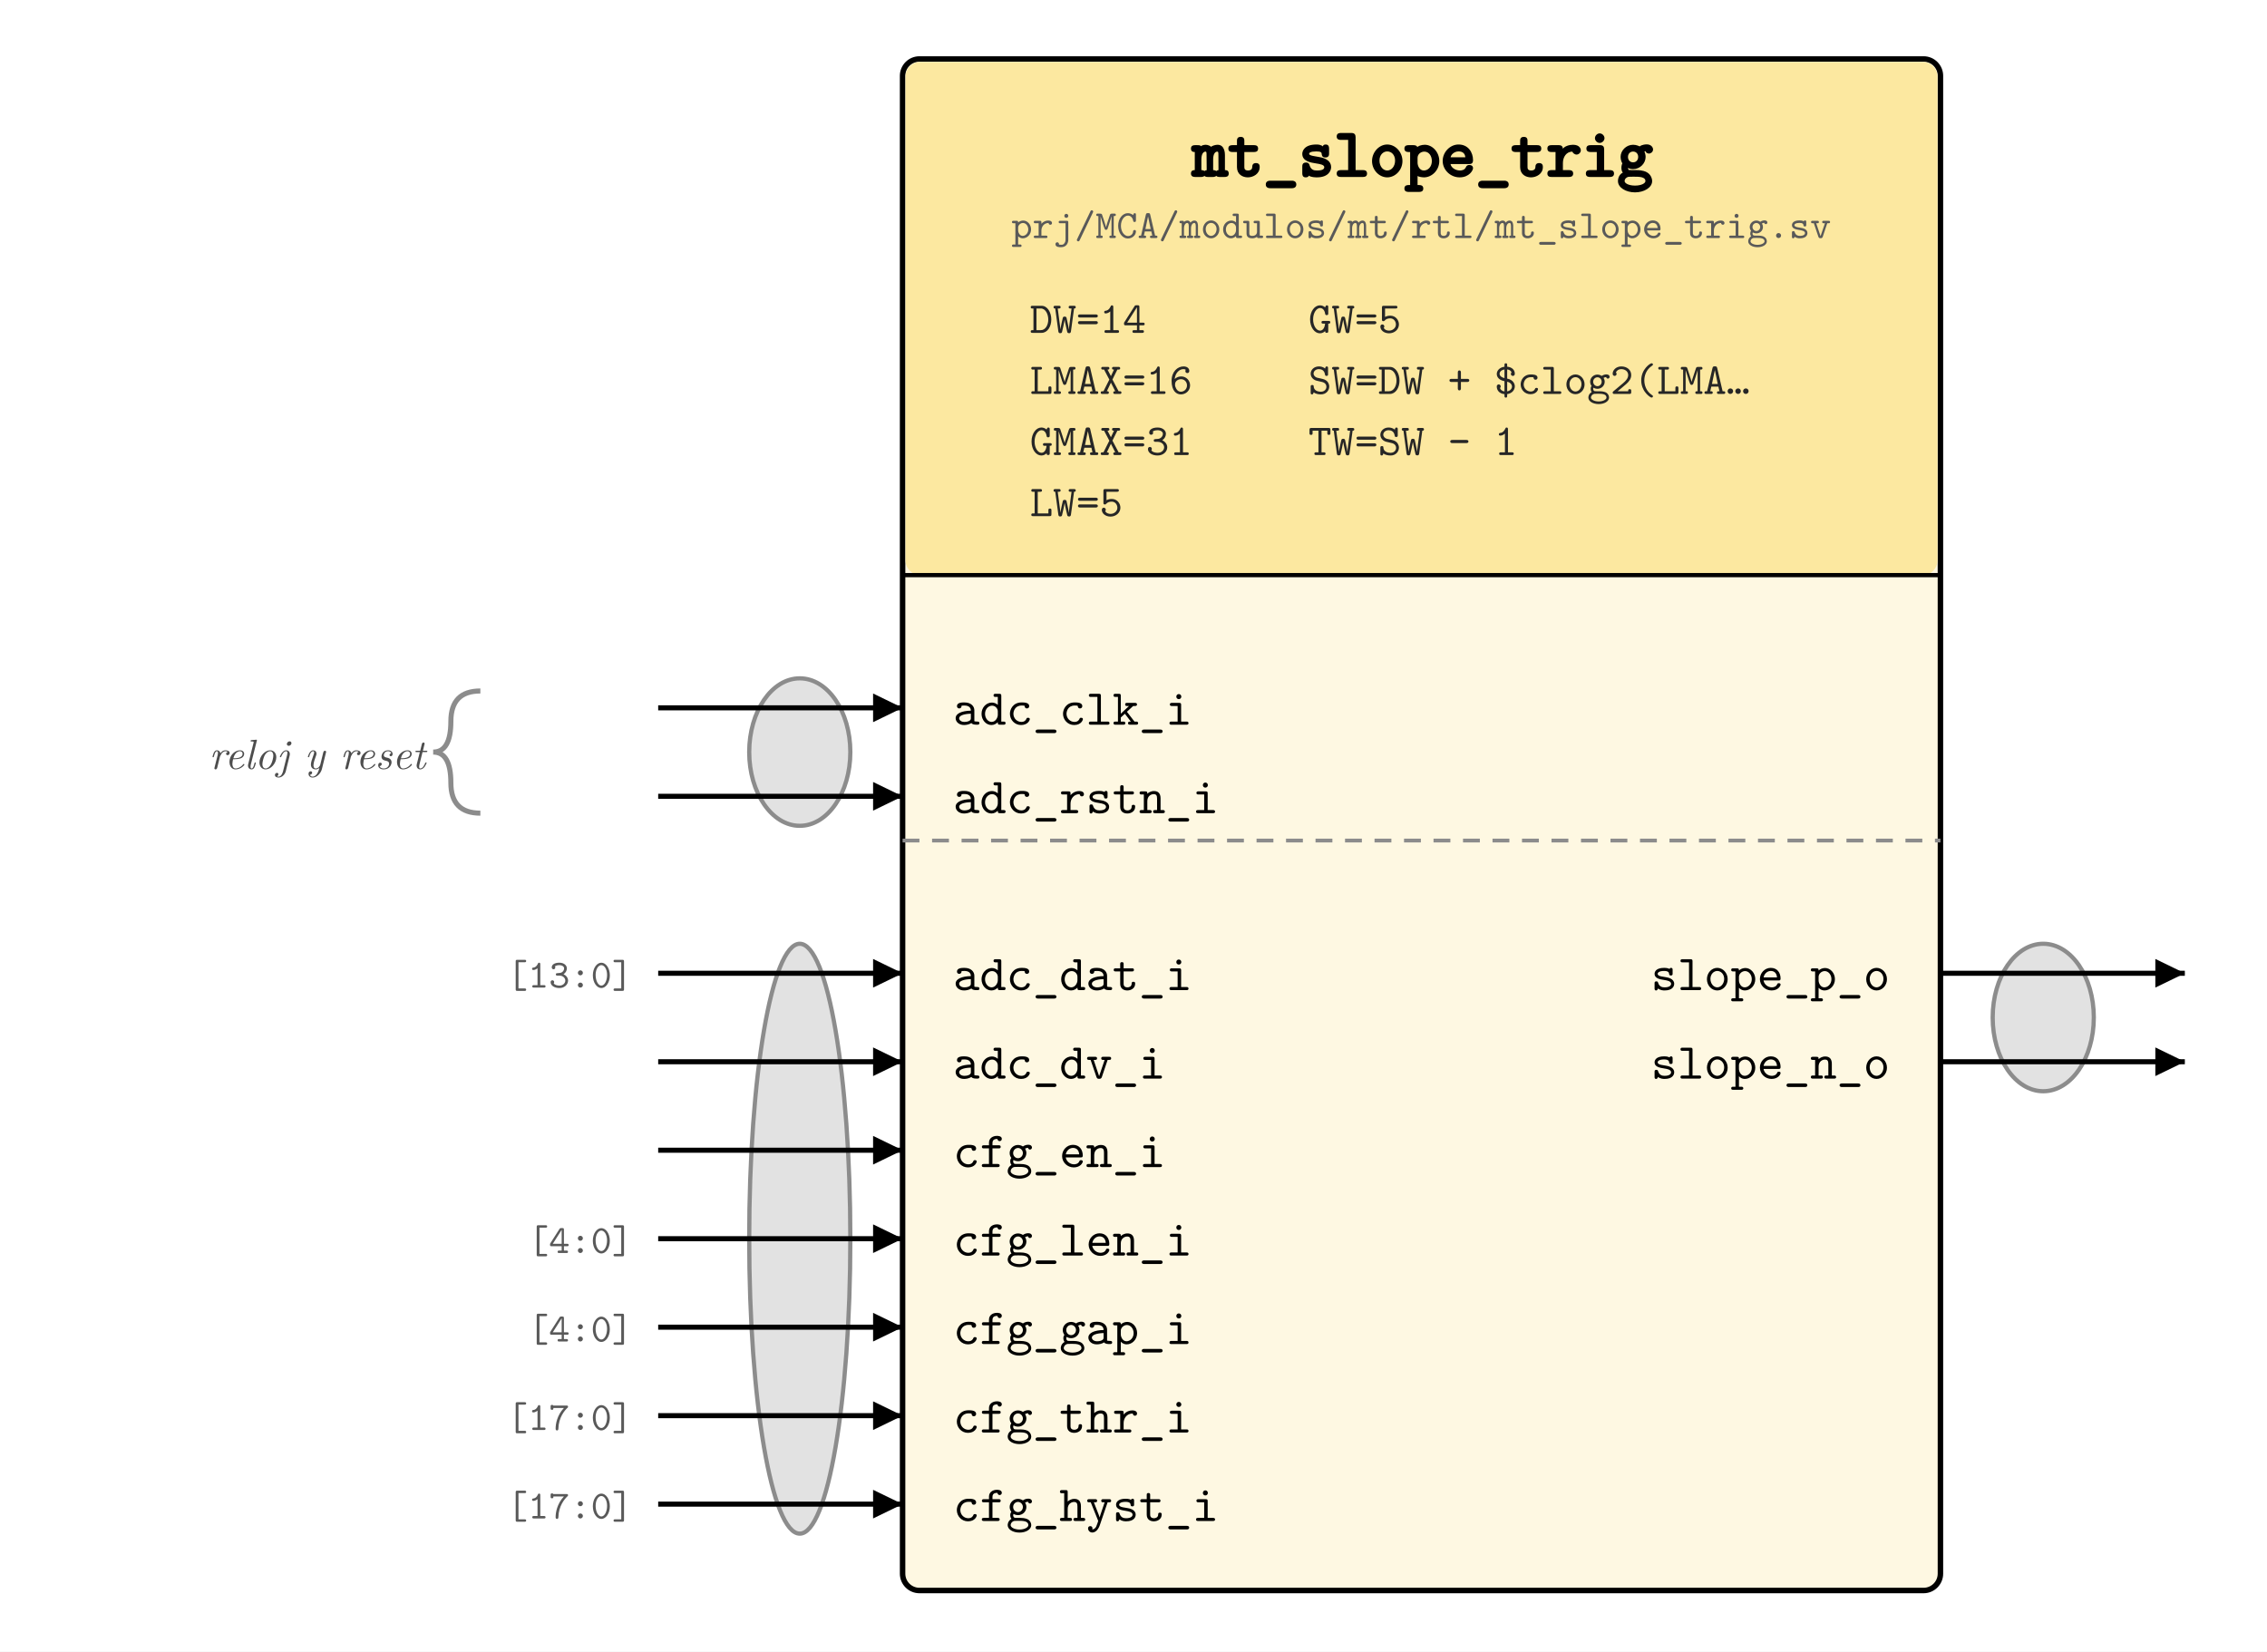
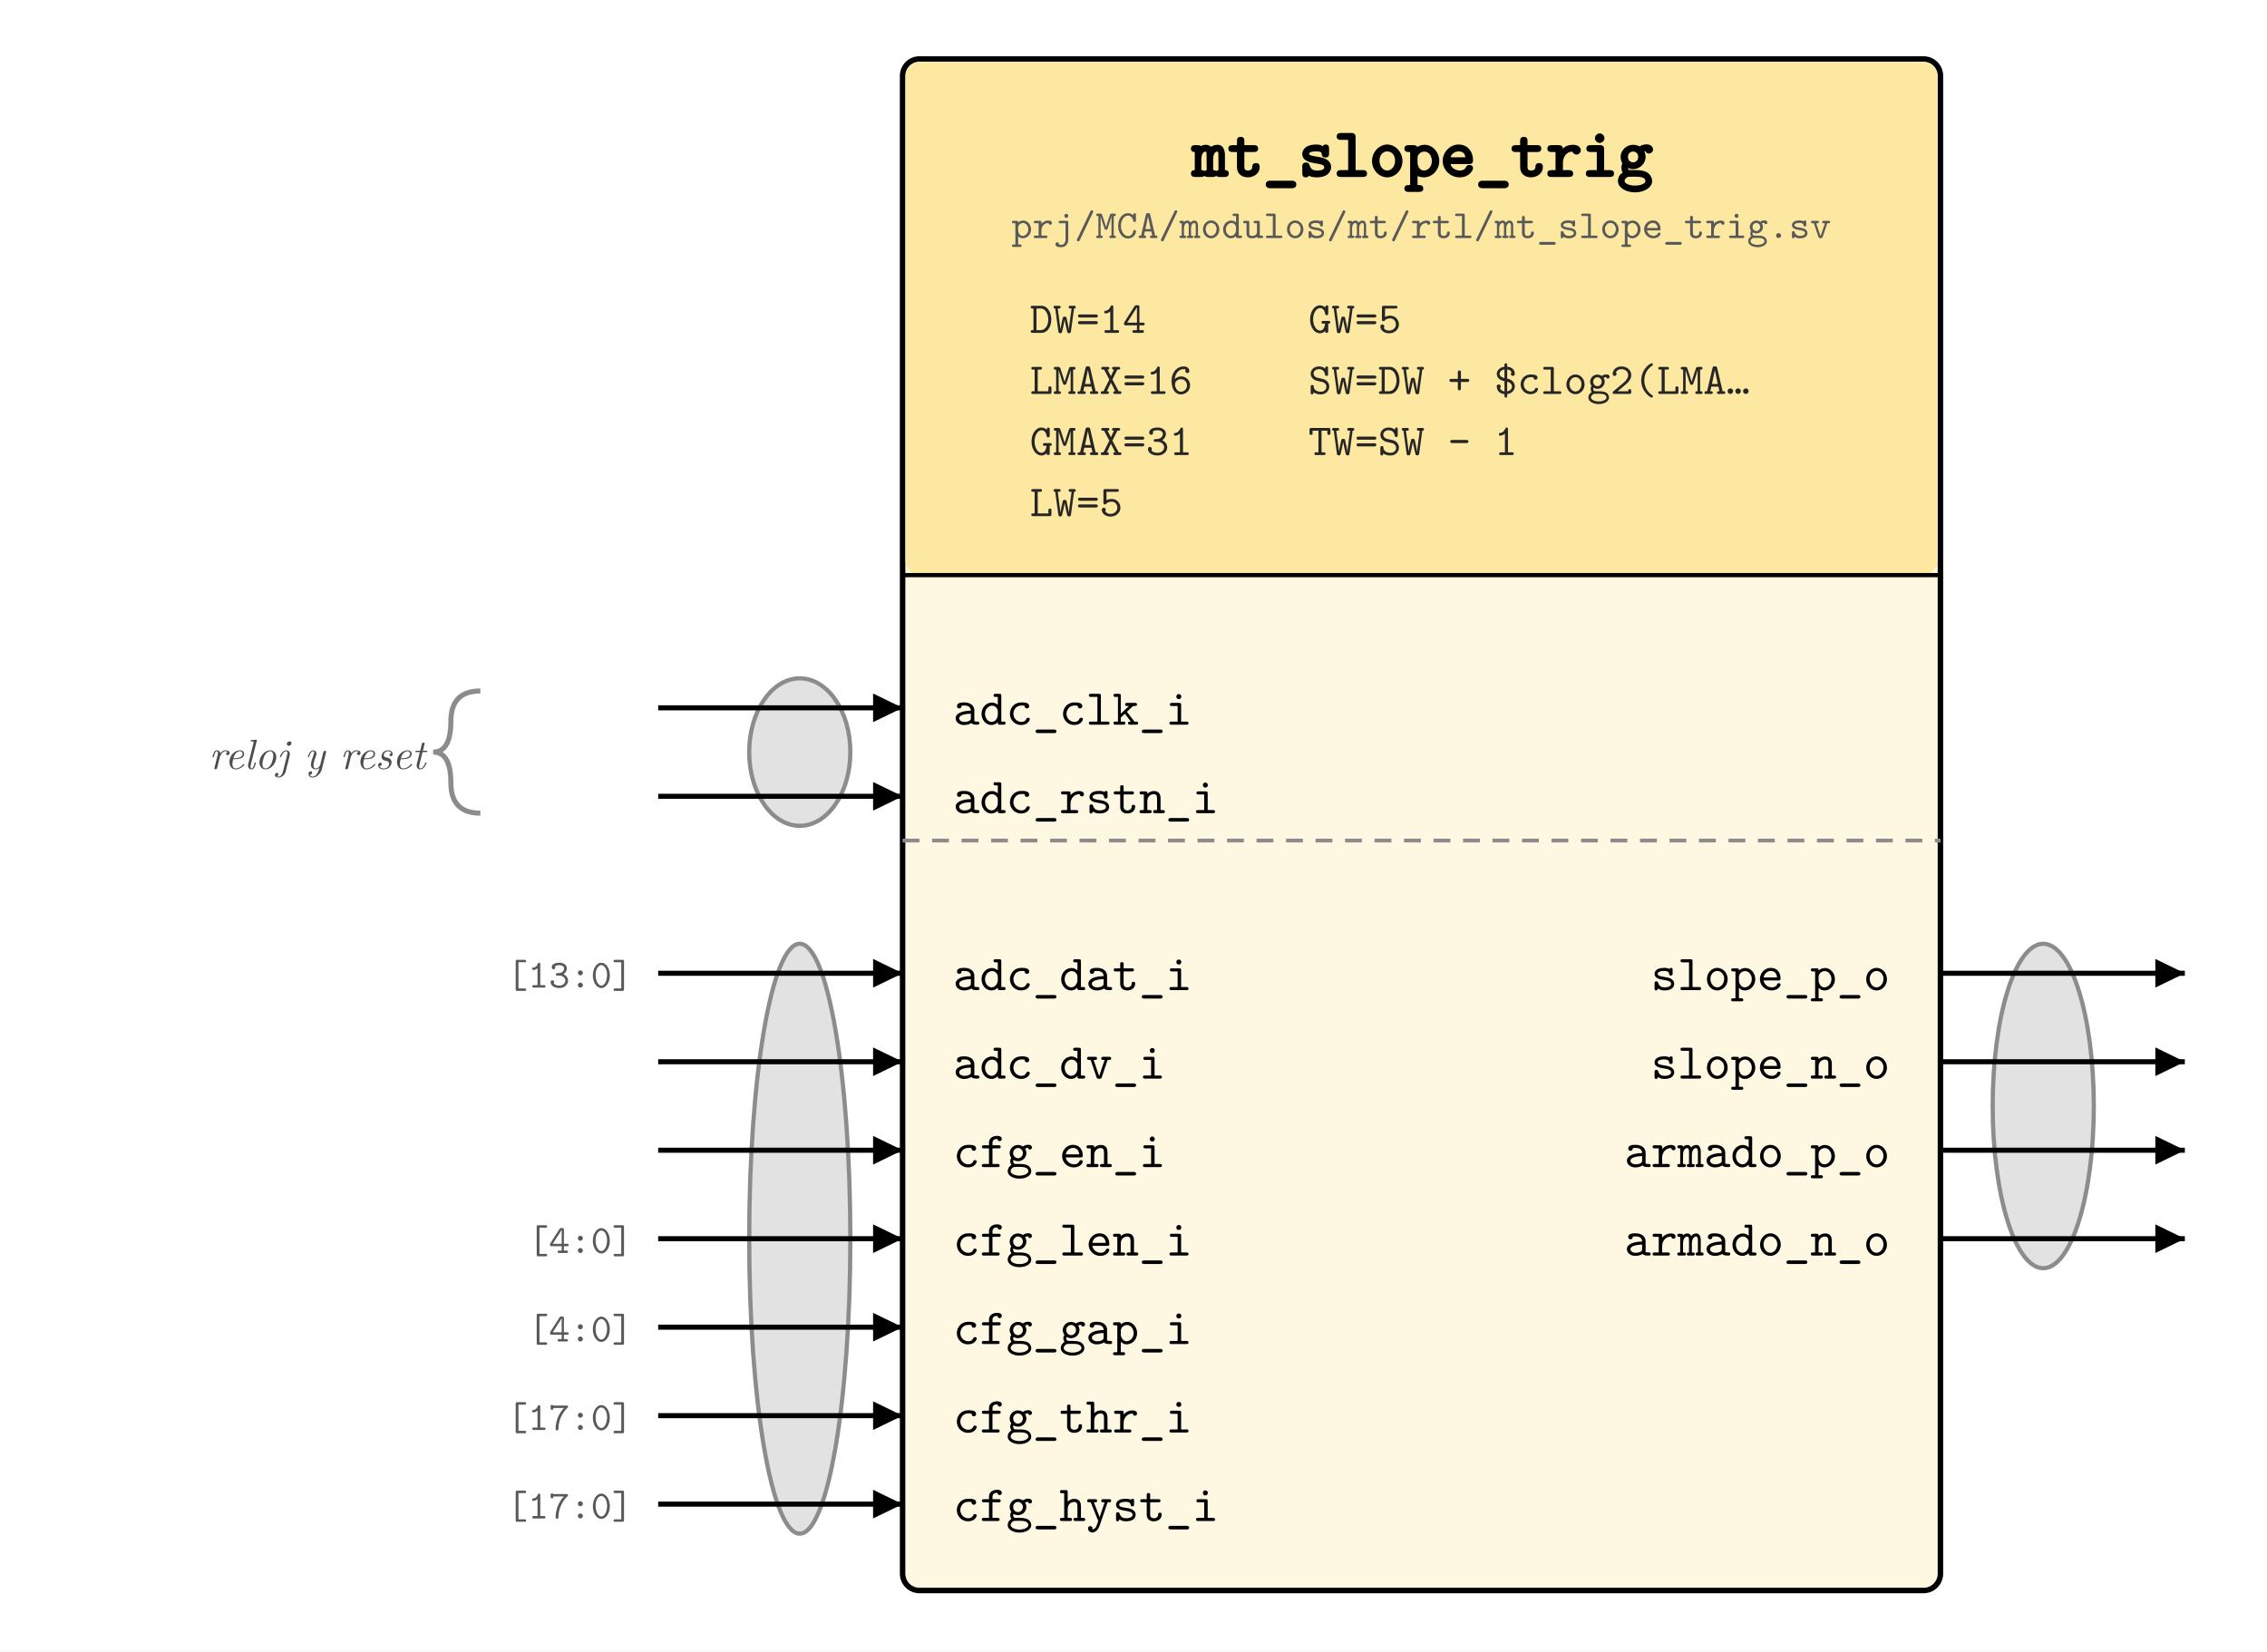
<svg xmlns="http://www.w3.org/2000/svg" width="538" height="392" viewBox="0 0 538 392" font-family="&quot;Latin Modern Mono&quot;,&quot;CMU Typewriter Text&quot;,ui-monospace,SFMono-Regular,Menlo,Consolas,monospace">
  <style>
  .bg{fill:#ffffff}            .box{stroke:#000000;stroke-width:1.3}
  .hdr{stroke:none}
  .rule{stroke:#000000;stroke-width:1.0}
  .sep{stroke:#8c8c8c;stroke-width:0.9;stroke-dasharray:4 3}
  .pin{stroke:#000000;stroke-width:1.2;fill:none}
  .arr{fill:#000000;stroke:none}
  .nm{fill:#000000}            .wd{fill:#595959}
  .gp{fill:#4d4d4d;font-style:italic;font-family:"Latin Modern Roman","CMU Serif","Computer Modern Serif",Georgia,serif}
  .ti{fill:#000000;font-weight:700} .sb{fill:#595959} .pr{fill:#262626}
  .lg{fill:#4d4d4d;font-family:"Latin Modern Roman","CMU Serif","Computer Modern Serif",Georgia,serif}
  /* Tintes planos y no fill-opacity: hay renderers de SVG a PNG que ignoran la
     opacidad y dejan la elipse maciza, tapando los cables que abarca. */
  .brc{fill:none;stroke:#8c8c8c;stroke-width:1.2}
  .bus {fill:#e2e2e2;stroke:#8c8c8c;stroke-width:1.0}
  .busm{fill:#fdddbc;stroke:#000000;stroke-width:1.1}
  .buss{fill:#f8c6c6;stroke:#000000;stroke-width:1.1}
  .dotm{fill:#fccea0;stroke:#000000;stroke-width:1.1}
  .dots{fill:#f08080;stroke:#000000;stroke-width:1.1}
</style>
  <rect class="bg" x="0" y="0" width="538" height="392" />
  <rect class="box" x="214.2" y="14.0" width="246.3" height="363.5" rx="4" fill="#fef8e2" />
  <rect class="hdr" x="214.9" y="14.7" width="244.9" height="121.8" rx="3.5" fill="#fce8a0" />
  <text class="ti" x="337.3" y="42.0" font-size="16" text-anchor="middle">mt_slope_trig</text>
  <text class="sb" x="337.3" y="56.5" font-size="9.5" text-anchor="middle">prj/MCA/modulos/mt/rtl/mt_slope_trig.sv</text>
  <text class="pr" x="244.4" y="79.0" font-size="10.5">DW=14</text>
  <text class="pr" x="244.4" y="93.5" font-size="10.5">LMAX=16</text>
  <text class="pr" x="244.4" y="108.0" font-size="10.5">GMAX=31</text>
  <text class="pr" x="244.4" y="122.5" font-size="10.5">LW=5</text>
  <text class="pr" x="310.5" y="79.0" font-size="10.5">GW=5</text>
  <text class="pr" x="310.5" y="93.5" font-size="10.5">SW=DW + $clog2(LMA…</text>
  <text class="pr" x="310.5" y="108.0" font-size="10.5">TW=SW - 1</text>
  <line class="rule" x1="214.2" y1="136.5" x2="460.5" y2="136.5" />
  <ellipse class="bus" cx="189.8" cy="178.5" rx="12.0" ry="17.5" />
  <path class="brc" d="M114.0,164.0 Q107.0,164.0 107.0,171.2 L107.0,171.2 Q107.0,178.5 102.8,178.5 Q107.0,178.5 107.0,185.8 L107.0,185.8 Q107.0,193.0 114.0,193.0" />
  <text class="gp" x="101.0" y="182.5" font-size="10" text-anchor="end">reloj y reset</text>
  <line class="pin" x1="156.2" y1="168.0" x2="214.2" y2="168.0" />
  <path class="arr" d="M207.2,164.6 L214.2,168.0 L207.2,171.4 Z" />
  <text class="nm" x="226.2" y="172.0" font-size="12">adc_clk_i</text>
  <line class="pin" x1="156.2" y1="189.0" x2="214.2" y2="189.0" />
  <path class="arr" d="M207.2,185.6 L214.2,189.0 L207.2,192.4 Z" />
  <text class="nm" x="226.2" y="193.0" font-size="12">adc_rstn_i</text>
  <line class="sep" x1="214.2" y1="199.5" x2="460.5" y2="199.5" />
  <ellipse class="bus" cx="189.8" cy="294.0" rx="12.0" ry="70.0" />
-   <ellipse class="bus" cx="484.9" cy="241.5" rx="12.0" ry="17.5" />
+   <ellipse class="bus" cx="484.9" cy="262.5" rx="12.0" ry="38.5" />
  <line class="pin" x1="156.2" y1="231.0" x2="214.2" y2="231.0" />
  <path class="arr" d="M207.2,227.6 L214.2,231.0 L207.2,234.4 Z" />
  <text class="wd" x="150.2" y="234.4" font-size="9.5" text-anchor="end">[13:0]</text>
  <text class="nm" x="226.2" y="235.0" font-size="12">adc_dat_i</text>
  <line class="pin" x1="156.2" y1="252.0" x2="214.2" y2="252.0" />
  <path class="arr" d="M207.2,248.6 L214.2,252.0 L207.2,255.4 Z" />
  <text class="nm" x="226.2" y="256.0" font-size="12">adc_dv_i</text>
  <line class="pin" x1="156.2" y1="273.0" x2="214.2" y2="273.0" />
  <path class="arr" d="M207.2,269.6 L214.2,273.0 L207.2,276.4 Z" />
  <text class="nm" x="226.2" y="277.0" font-size="12">cfg_en_i</text>
  <line class="pin" x1="156.2" y1="294.0" x2="214.2" y2="294.0" />
  <path class="arr" d="M207.2,290.6 L214.2,294.0 L207.2,297.4 Z" />
  <text class="wd" x="150.2" y="297.4" font-size="9.5" text-anchor="end">[4:0]</text>
  <text class="nm" x="226.2" y="298.0" font-size="12">cfg_len_i</text>
  <line class="pin" x1="156.2" y1="315.0" x2="214.2" y2="315.0" />
  <path class="arr" d="M207.2,311.6 L214.2,315.0 L207.2,318.4 Z" />
  <text class="wd" x="150.2" y="318.4" font-size="9.5" text-anchor="end">[4:0]</text>
  <text class="nm" x="226.2" y="319.0" font-size="12">cfg_gap_i</text>
  <line class="pin" x1="156.2" y1="336.0" x2="214.2" y2="336.0" />
  <path class="arr" d="M207.2,332.6 L214.2,336.0 L207.2,339.4 Z" />
  <text class="wd" x="150.2" y="339.4" font-size="9.5" text-anchor="end">[17:0]</text>
  <text class="nm" x="226.2" y="340.0" font-size="12">cfg_thr_i</text>
  <line class="pin" x1="156.2" y1="357.0" x2="214.2" y2="357.0" />
  <path class="arr" d="M207.2,353.6 L214.2,357.0 L207.2,360.4 Z" />
  <text class="wd" x="150.2" y="360.4" font-size="9.5" text-anchor="end">[17:0]</text>
  <text class="nm" x="226.2" y="361.0" font-size="12">cfg_hyst_i</text>
  <line class="pin" x1="460.5" y1="231.0" x2="518.5" y2="231.0" />
  <path class="arr" d="M511.5,227.6 L518.5,231.0 L511.5,234.4 Z" />
  <text class="nm" x="448.5" y="235.0" font-size="12" text-anchor="end">slope_p_o</text>
  <line class="pin" x1="460.5" y1="252.0" x2="518.5" y2="252.0" />
  <path class="arr" d="M511.5,248.6 L518.5,252.0 L511.5,255.4 Z" />
  <text class="nm" x="448.5" y="256.0" font-size="12" text-anchor="end">slope_n_o</text>
+   <line class="pin" x1="460.5" y1="273.0" x2="518.5" y2="273.0" />
+   <path class="arr" d="M511.5,269.6 L518.5,273.0 L511.5,276.4 Z" />
+   <text class="nm" x="448.5" y="277.0" font-size="12" text-anchor="end">armado_p_o</text>
+   <line class="pin" x1="460.5" y1="294.0" x2="518.5" y2="294.0" />
+   <path class="arr" d="M511.5,290.6 L518.5,294.0 L511.5,297.4 Z" />
+   <text class="nm" x="448.5" y="298.0" font-size="12" text-anchor="end">armado_n_o</text>
</svg>
